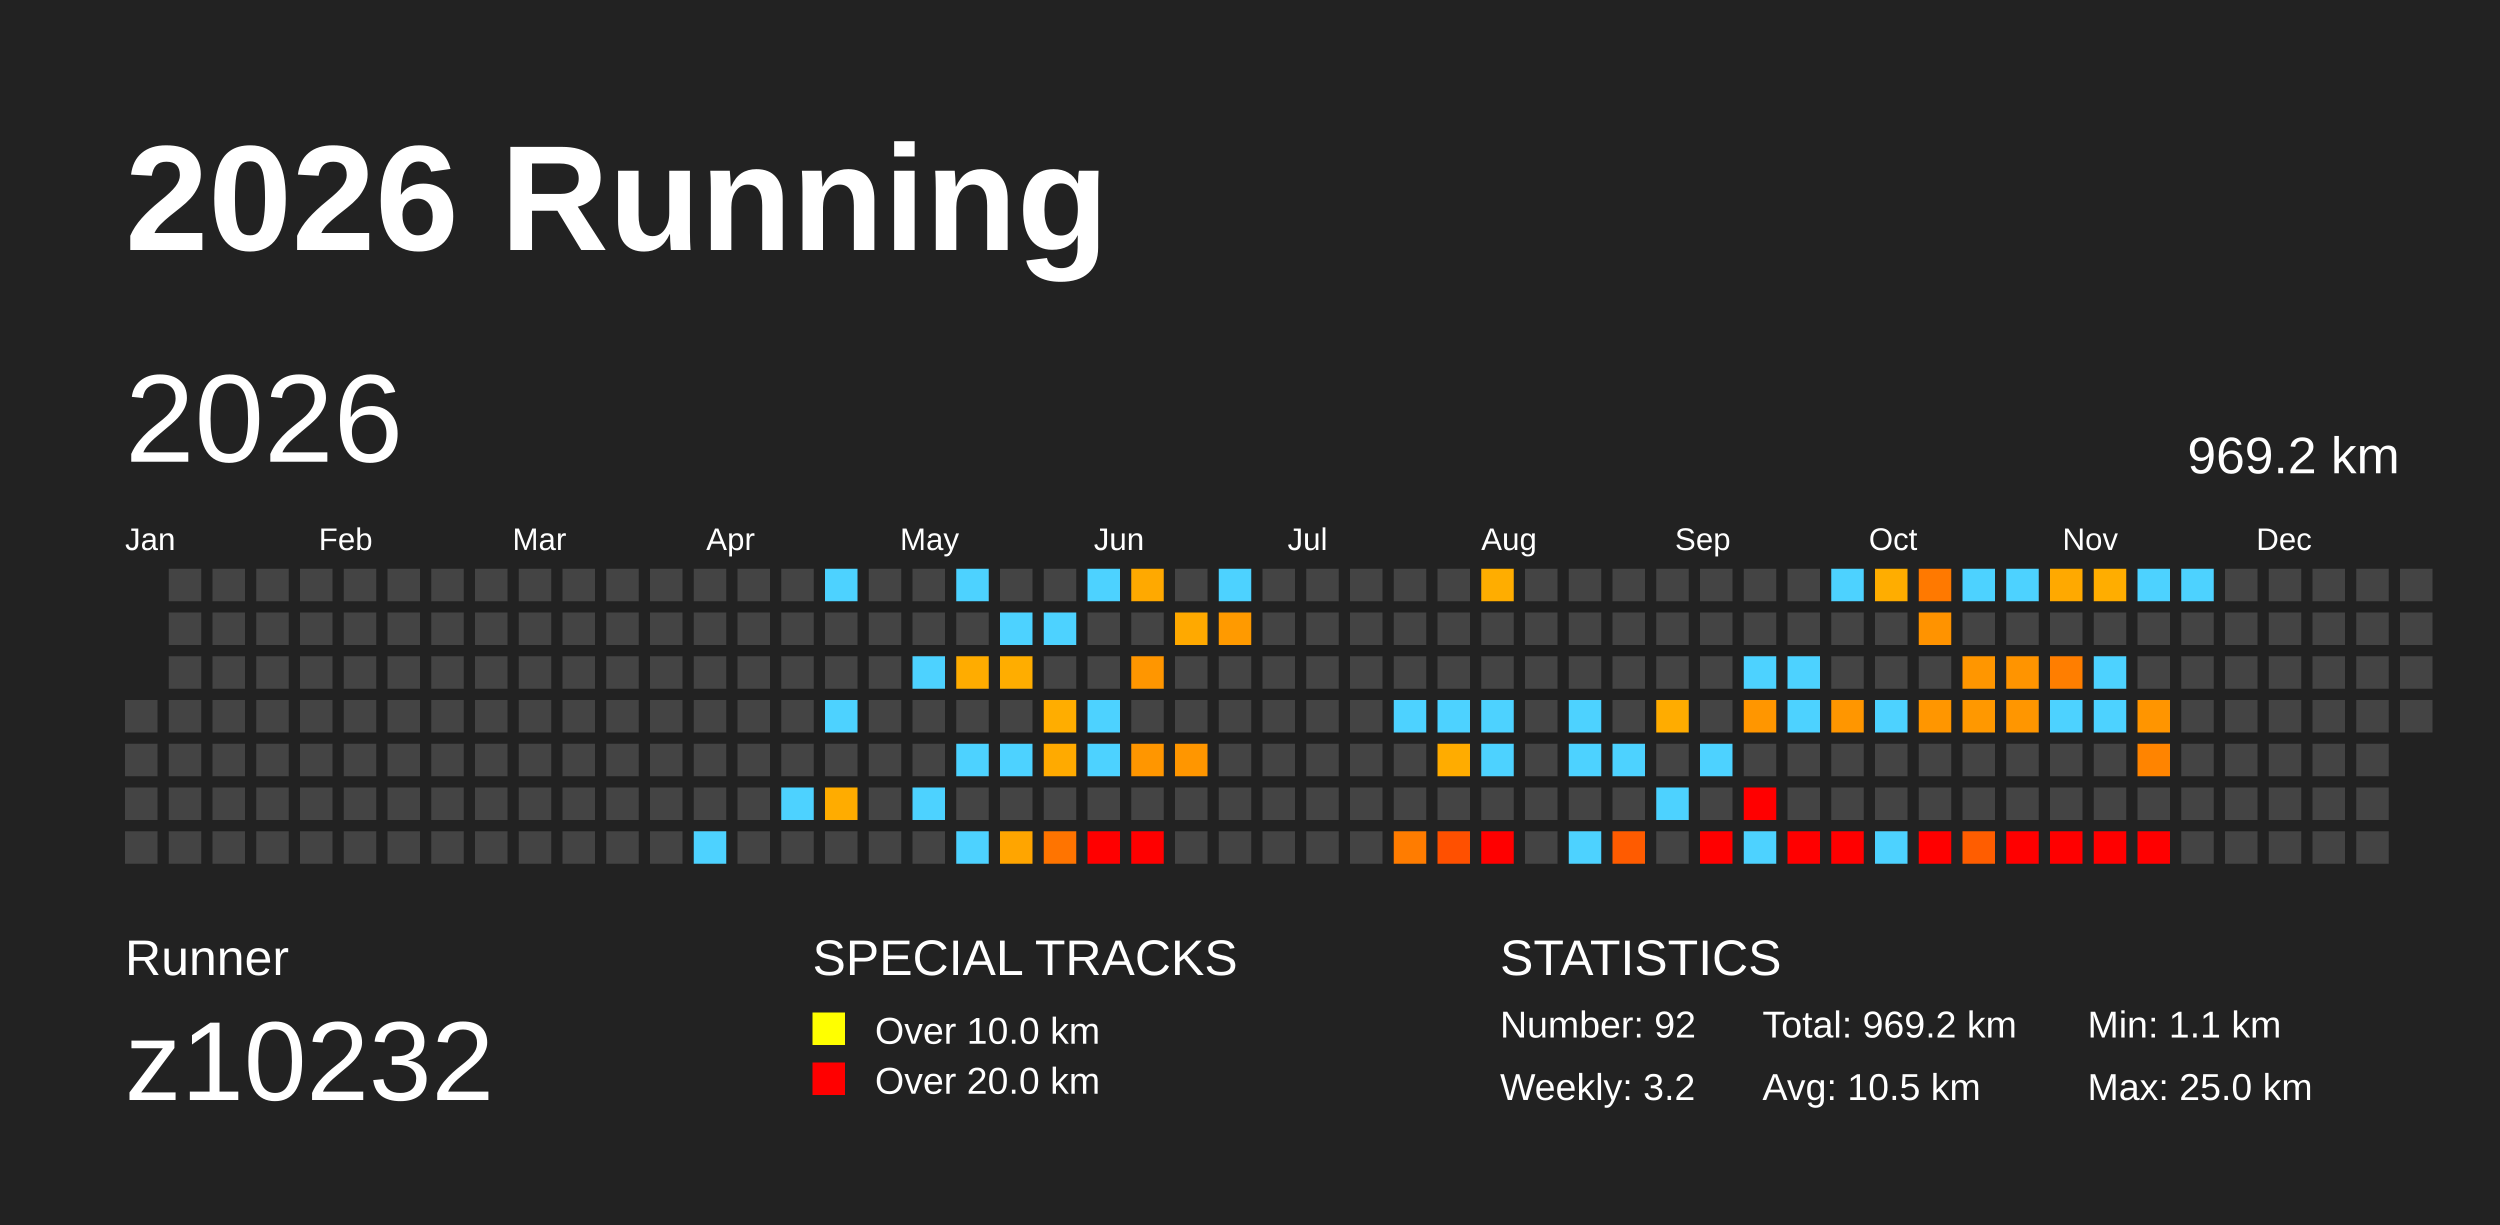
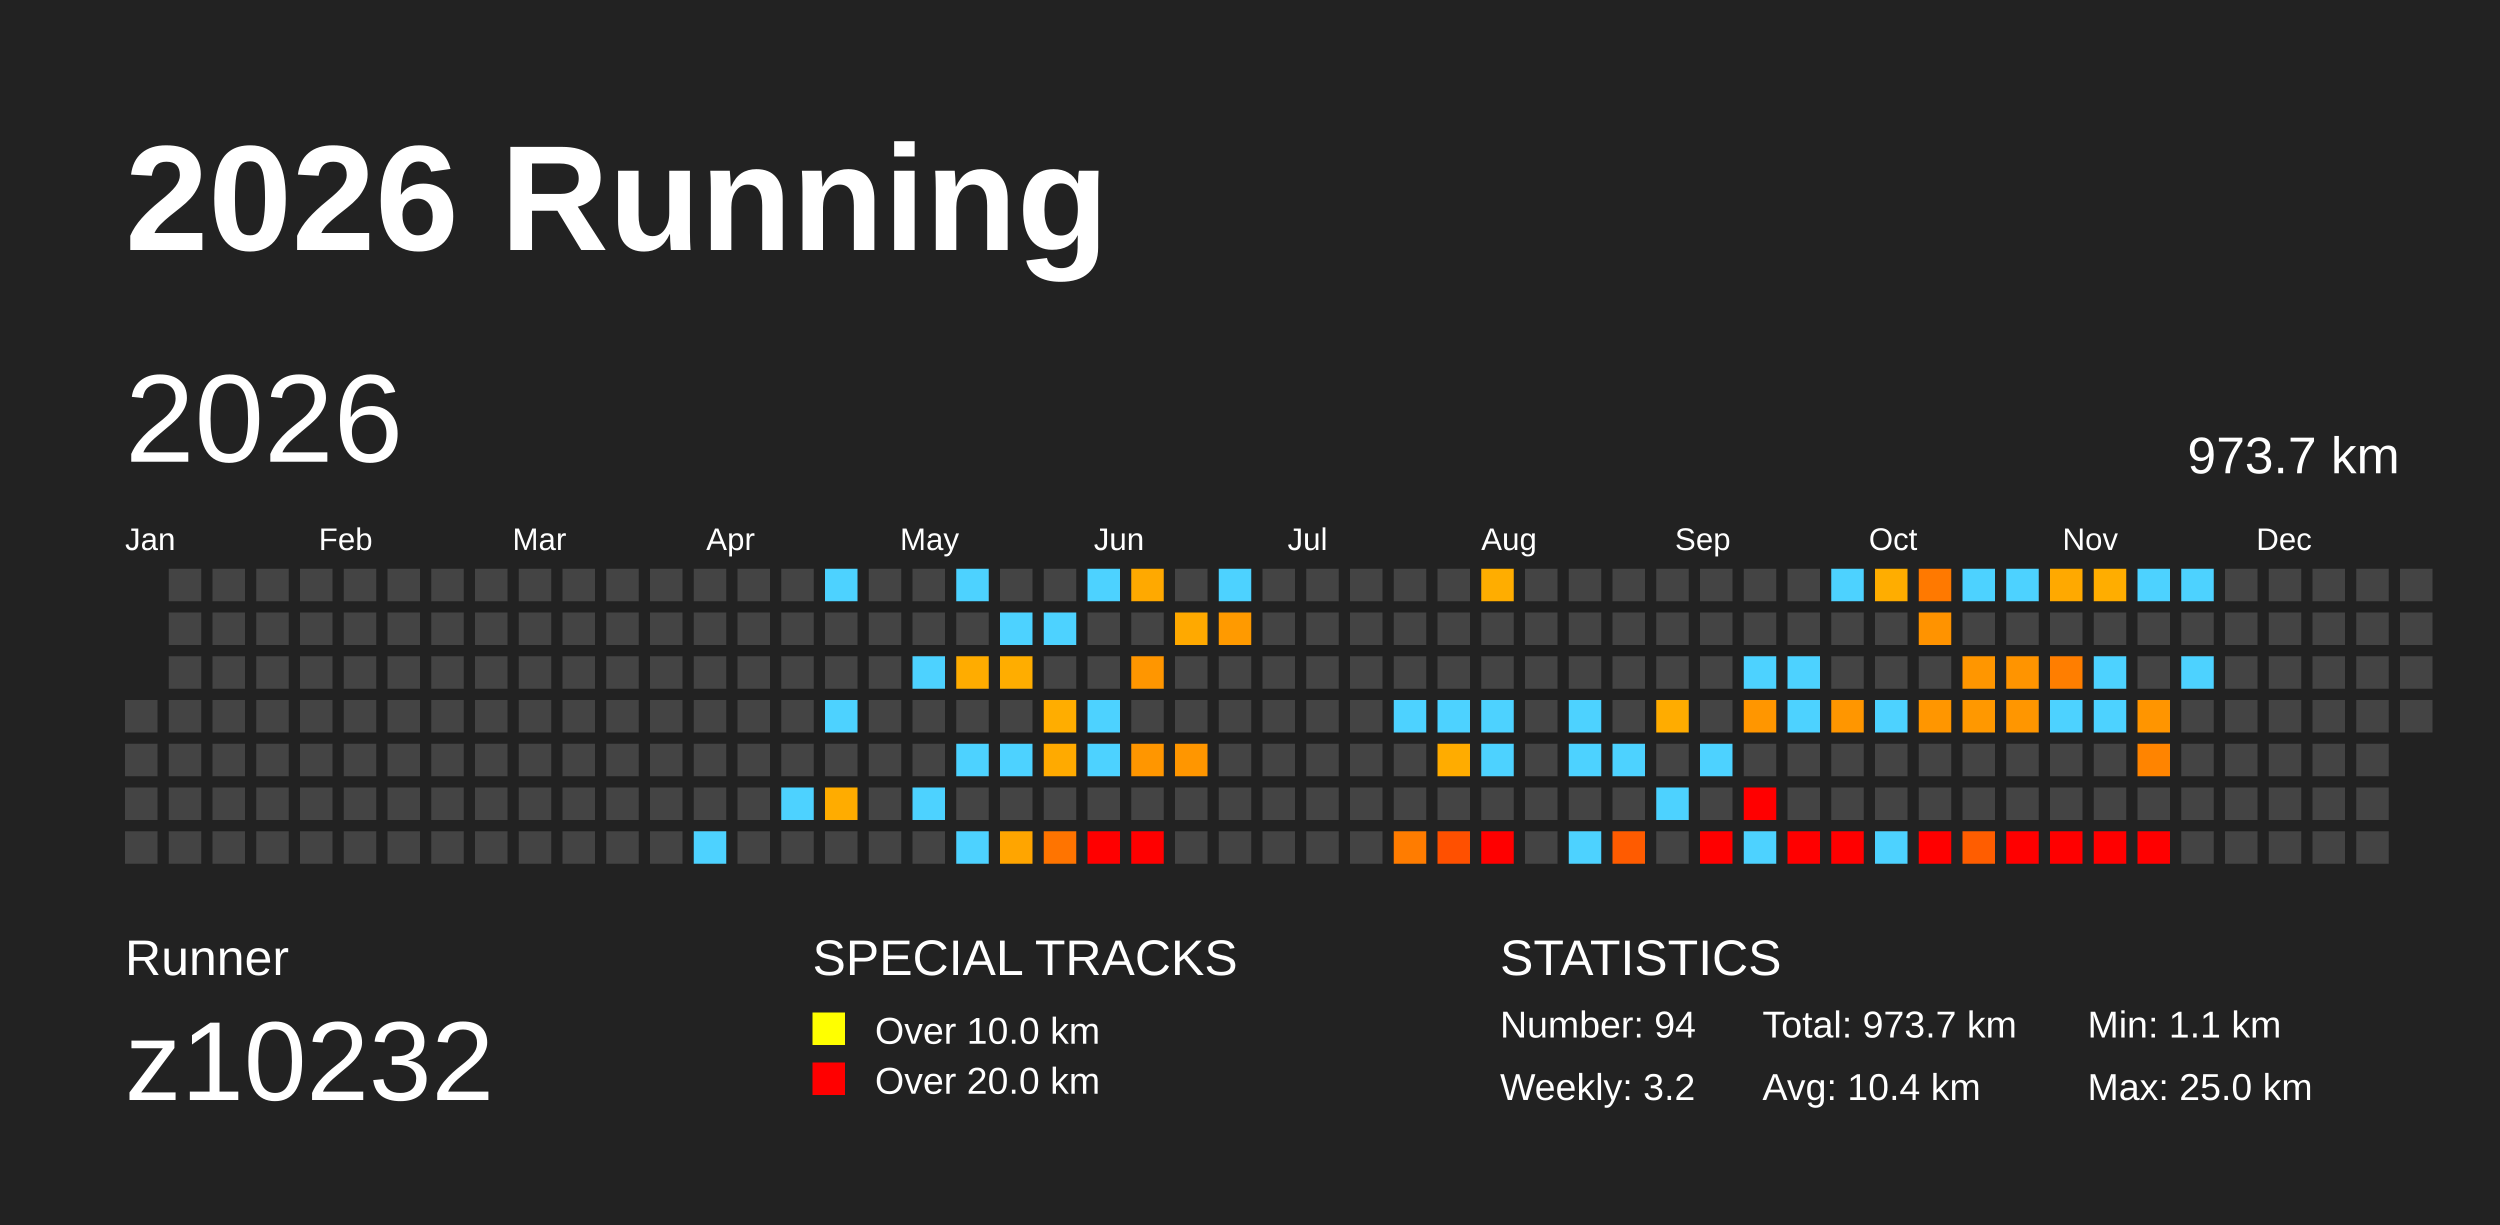
<svg xmlns="http://www.w3.org/2000/svg" baseProfile="full" height="98mm" version="1.1" viewBox="0,0,200,98" width="200mm">
  <defs>
    <pattern height="2" id="indoor-stripe" patternUnits="userSpaceOnUse" width="2">
      <line stroke="white" stroke-opacity="0.45" stroke-width="0.5" x1="0" x2="2" y1="2" y2="0" />
    </pattern>
  </defs>
  <rect fill="#222222" height="98" width="200" x="0" y="0" />
  <text fill="#FFFFFF" style="font-size:12px; font-family:Arial; font-weight:bold;" x="10" y="20">2026 Running</text>
  <text fill="#FFFFFF" style="font-size:4px; font-family:Arial" x="10" y="78">Runner</text>
  <text fill="#FFFFFF" style="font-size:9px; font-family:Arial" x="10" y="88">z10232</text>
  <text fill="#FFFFFF" style="font-size:4px; font-family:Arial" x="65" y="78">SPECIAL TRACKS</text>
  <rect fill="yellow" height="2.6" width="2.6" x="65" y="81" />
  <text fill="#FFFFFF" style="font-size:3px; font-family:Arial" x="70" y="83.5">Over 10.0 km</text>
  <rect fill="red" height="2.6" width="2.6" x="65" y="85" />
  <text fill="#FFFFFF" style="font-size:3px; font-family:Arial" x="70" y="87.5">Over 20.0 km</text>
  <text fill="#FFFFFF" style="font-size:4px; font-family:Arial" x="120" y="78">STATISTICS</text>
-   <text fill="#FFFFFF" style="font-size:3px; font-family:Arial" x="120" y="83">Number: 92</text>
+   <text fill="#FFFFFF" style="font-size:3px; font-family:Arial" x="120" y="83">Number: 94</text>
  <text fill="#FFFFFF" style="font-size:3px; font-family:Arial" x="120" y="88">Weekly: 3.2</text>
-   <text fill="#FFFFFF" style="font-size:3px; font-family:Arial" x="141" y="83">Total: 969.2 km</text>
-   <text fill="#FFFFFF" style="font-size:3px; font-family:Arial" x="141" y="88">Avg: 10.5 km</text>
+   <text fill="#FFFFFF" style="font-size:3px; font-family:Arial" x="141" y="83">Total: 973.7 km</text>
+   <text fill="#FFFFFF" style="font-size:3px; font-family:Arial" x="141" y="88">Avg: 10.4 km</text>
  <text fill="#FFFFFF" style="font-size:3px; font-family:Arial" x="167" y="83">Min: 1.1 km</text>
  <text fill="#FFFFFF" style="font-size:3px; font-family:Arial" x="167" y="88">Max: 25.0 km</text>
  <text dominant-baseline="hanging" fill="#FFFFFF" style="font-size:10.0px; font-family:Arial;" x="10" y="30">2026</text>
-   <text dominant-baseline="hanging" fill="#FFFFFF" style="font-size:4.125px; font-family:Arial;" x="175" y="35">969.2 km</text>
+   <text dominant-baseline="hanging" fill="#FFFFFF" style="font-size:4.125px; font-family:Arial;" x="175" y="35">973.7 km</text>
  <text fill="#FFFFFF" style="font-size:2.5px; font-family:Arial" x="10.0" y="44">Jan</text>
  <text fill="#FFFFFF" style="font-size:2.5px; font-family:Arial" x="25.5" y="44">Feb</text>
  <text fill="#FFFFFF" style="font-size:2.5px; font-family:Arial" x="41.0" y="44">Mar</text>
  <text fill="#FFFFFF" style="font-size:2.5px; font-family:Arial" x="56.5" y="44">Apr</text>
  <text fill="#FFFFFF" style="font-size:2.5px; font-family:Arial" x="72.0" y="44">May</text>
  <text fill="#FFFFFF" style="font-size:2.5px; font-family:Arial" x="87.5" y="44">Jun</text>
  <text fill="#FFFFFF" style="font-size:2.5px; font-family:Arial" x="103.0" y="44">Jul</text>
  <text fill="#FFFFFF" style="font-size:2.5px; font-family:Arial" x="118.5" y="44">Aug</text>
  <text fill="#FFFFFF" style="font-size:2.5px; font-family:Arial" x="134.0" y="44">Sep</text>
  <text fill="#FFFFFF" style="font-size:2.5px; font-family:Arial" x="149.5" y="44">Oct</text>
  <text fill="#FFFFFF" style="font-size:2.5px; font-family:Arial" x="165.0" y="44">Nov</text>
  <text fill="#FFFFFF" style="font-size:2.5px; font-family:Arial" x="180.5" y="44">Dec</text>
  <rect fill="#444444" height="2.6" width="2.6" x="10.0" y="56.0" />
  <rect fill="#444444" height="2.6" width="2.6" x="10.0" y="59.5" />
  <rect fill="#444444" height="2.6" width="2.6" x="10.0" y="63.0" />
  <rect fill="#444444" height="2.6" width="2.6" x="10.0" y="66.5" />
  <rect fill="#444444" height="2.6" width="2.6" x="13.5" y="45.5" />
  <rect fill="#444444" height="2.6" width="2.6" x="13.5" y="49.0" />
  <rect fill="#444444" height="2.6" width="2.6" x="13.5" y="52.5" />
  <rect fill="#444444" height="2.6" width="2.6" x="13.5" y="56.0" />
  <rect fill="#444444" height="2.6" width="2.6" x="13.5" y="59.5" />
  <rect fill="#444444" height="2.6" width="2.6" x="13.5" y="63.0" />
  <rect fill="#444444" height="2.6" width="2.6" x="13.5" y="66.5" />
  <rect fill="#444444" height="2.6" width="2.6" x="17.0" y="45.5" />
  <rect fill="#444444" height="2.6" width="2.6" x="17.0" y="49.0" />
  <rect fill="#444444" height="2.6" width="2.6" x="17.0" y="52.5" />
  <rect fill="#444444" height="2.6" width="2.6" x="17.0" y="56.0" />
  <rect fill="#444444" height="2.6" width="2.6" x="17.0" y="59.5" />
  <rect fill="#444444" height="2.6" width="2.6" x="17.0" y="63.0" />
  <rect fill="#444444" height="2.6" width="2.6" x="17.0" y="66.5" />
  <rect fill="#444444" height="2.6" width="2.6" x="20.5" y="45.5" />
  <rect fill="#444444" height="2.6" width="2.6" x="20.5" y="49.0" />
  <rect fill="#444444" height="2.6" width="2.6" x="20.5" y="52.5" />
  <rect fill="#444444" height="2.6" width="2.6" x="20.5" y="56.0" />
  <rect fill="#444444" height="2.6" width="2.6" x="20.5" y="59.5" />
  <rect fill="#444444" height="2.6" width="2.6" x="20.5" y="63.0" />
  <rect fill="#444444" height="2.6" width="2.6" x="20.5" y="66.5" />
  <rect fill="#444444" height="2.6" width="2.6" x="24.0" y="45.5" />
  <rect fill="#444444" height="2.6" width="2.6" x="24.0" y="49.0" />
  <rect fill="#444444" height="2.6" width="2.6" x="24.0" y="52.5" />
  <rect fill="#444444" height="2.6" width="2.6" x="24.0" y="56.0" />
  <rect fill="#444444" height="2.6" width="2.6" x="24.0" y="59.5" />
  <rect fill="#444444" height="2.6" width="2.6" x="24.0" y="63.0" />
  <rect fill="#444444" height="2.6" width="2.6" x="24.0" y="66.5" />
  <rect fill="#444444" height="2.6" width="2.6" x="27.5" y="45.5" />
  <rect fill="#444444" height="2.6" width="2.6" x="27.5" y="49.0" />
  <rect fill="#444444" height="2.6" width="2.6" x="27.5" y="52.5" />
  <rect fill="#444444" height="2.6" width="2.6" x="27.5" y="56.0" />
  <rect fill="#444444" height="2.6" width="2.6" x="27.5" y="59.5" />
  <rect fill="#444444" height="2.6" width="2.6" x="27.5" y="63.0" />
  <rect fill="#444444" height="2.6" width="2.6" x="27.5" y="66.5" />
  <rect fill="#444444" height="2.6" width="2.6" x="31.0" y="45.5" />
  <rect fill="#444444" height="2.6" width="2.6" x="31.0" y="49.0" />
  <rect fill="#444444" height="2.6" width="2.6" x="31.0" y="52.5" />
  <rect fill="#444444" height="2.6" width="2.6" x="31.0" y="56.0" />
  <rect fill="#444444" height="2.6" width="2.6" x="31.0" y="59.5" />
  <rect fill="#444444" height="2.6" width="2.6" x="31.0" y="63.0" />
  <rect fill="#444444" height="2.6" width="2.6" x="31.0" y="66.5" />
  <rect fill="#444444" height="2.6" width="2.6" x="34.5" y="45.5" />
  <rect fill="#444444" height="2.6" width="2.6" x="34.5" y="49.0" />
  <rect fill="#444444" height="2.6" width="2.6" x="34.5" y="52.5" />
  <rect fill="#444444" height="2.6" width="2.6" x="34.5" y="56.0" />
  <rect fill="#444444" height="2.6" width="2.6" x="34.5" y="59.5" />
  <rect fill="#444444" height="2.6" width="2.6" x="34.5" y="63.0" />
  <rect fill="#444444" height="2.6" width="2.6" x="34.5" y="66.5" />
  <rect fill="#444444" height="2.6" width="2.6" x="38.0" y="45.5" />
  <rect fill="#444444" height="2.6" width="2.6" x="38.0" y="49.0" />
  <rect fill="#444444" height="2.6" width="2.6" x="38.0" y="52.5" />
  <rect fill="#444444" height="2.6" width="2.6" x="38.0" y="56.0" />
  <rect fill="#444444" height="2.6" width="2.6" x="38.0" y="59.5" />
  <rect fill="#444444" height="2.6" width="2.6" x="38.0" y="63.0" />
  <rect fill="#444444" height="2.6" width="2.6" x="38.0" y="66.5" />
  <rect fill="#444444" height="2.6" width="2.6" x="41.5" y="45.5" />
  <rect fill="#444444" height="2.6" width="2.6" x="41.5" y="49.0" />
  <rect fill="#444444" height="2.6" width="2.6" x="41.5" y="52.5" />
  <rect fill="#444444" height="2.6" width="2.6" x="41.5" y="56.0" />
  <rect fill="#444444" height="2.6" width="2.6" x="41.5" y="59.5" />
  <rect fill="#444444" height="2.6" width="2.6" x="41.5" y="63.0" />
  <rect fill="#444444" height="2.6" width="2.6" x="41.5" y="66.5" />
  <rect fill="#444444" height="2.6" width="2.6" x="45.0" y="45.5" />
  <rect fill="#444444" height="2.6" width="2.6" x="45.0" y="49.0" />
  <rect fill="#444444" height="2.6" width="2.6" x="45.0" y="52.5" />
  <rect fill="#444444" height="2.6" width="2.6" x="45.0" y="56.0" />
  <rect fill="#444444" height="2.6" width="2.6" x="45.0" y="59.5" />
  <rect fill="#444444" height="2.6" width="2.6" x="45.0" y="63.0" />
  <rect fill="#444444" height="2.6" width="2.6" x="45.0" y="66.5" />
  <rect fill="#444444" height="2.6" width="2.6" x="48.5" y="45.5" />
  <rect fill="#444444" height="2.6" width="2.6" x="48.5" y="49.0" />
  <rect fill="#444444" height="2.6" width="2.6" x="48.5" y="52.5" />
  <rect fill="#444444" height="2.6" width="2.6" x="48.5" y="56.0" />
  <rect fill="#444444" height="2.6" width="2.6" x="48.5" y="59.5" />
  <rect fill="#444444" height="2.6" width="2.6" x="48.5" y="63.0" />
  <rect fill="#444444" height="2.6" width="2.6" x="48.5" y="66.5" />
  <rect fill="#444444" height="2.6" width="2.6" x="52.0" y="45.5" />
  <rect fill="#444444" height="2.6" width="2.6" x="52.0" y="49.0" />
  <rect fill="#444444" height="2.6" width="2.6" x="52.0" y="52.5" />
  <rect fill="#444444" height="2.6" width="2.6" x="52.0" y="56.0" />
  <rect fill="#444444" height="2.6" width="2.6" x="52.0" y="59.5" />
  <rect fill="#444444" height="2.6" width="2.6" x="52.0" y="63.0" />
  <rect fill="#444444" height="2.6" width="2.6" x="52.0" y="66.5" />
  <rect fill="#444444" height="2.6" width="2.6" x="55.5" y="45.5" />
  <rect fill="#444444" height="2.6" width="2.6" x="55.5" y="49.0" />
  <rect fill="#444444" height="2.6" width="2.6" x="55.5" y="52.5" />
  <rect fill="#444444" height="2.6" width="2.6" x="55.5" y="56.0" />
  <rect fill="#444444" height="2.6" width="2.6" x="55.5" y="59.5" />
  <rect fill="#444444" height="2.6" width="2.6" x="55.5" y="63.0" />
  <rect fill="#4dd2ff" height="2.6" width="2.6" x="55.5" y="66.5" />
  <rect fill="#444444" height="2.6" width="2.6" x="59.0" y="45.5" />
  <rect fill="#444444" height="2.6" width="2.6" x="59.0" y="49.0" />
  <rect fill="#444444" height="2.6" width="2.6" x="59.0" y="52.5" />
  <rect fill="#444444" height="2.6" width="2.6" x="59.0" y="56.0" />
  <rect fill="#444444" height="2.6" width="2.6" x="59.0" y="59.5" />
  <rect fill="#444444" height="2.6" width="2.6" x="59.0" y="63.0" />
  <rect fill="#444444" height="2.6" width="2.6" x="59.0" y="66.5" />
  <rect fill="#444444" height="2.6" width="2.6" x="62.5" y="45.5" />
  <rect fill="#444444" height="2.6" width="2.6" x="62.5" y="49.0" />
  <rect fill="#444444" height="2.6" width="2.6" x="62.5" y="52.5" />
  <rect fill="#444444" height="2.6" width="2.6" x="62.5" y="56.0" />
  <rect fill="#444444" height="2.6" width="2.6" x="62.5" y="59.5" />
  <rect fill="#4dd2ff" height="2.6" width="2.6" x="62.5" y="63.0" />
  <rect fill="#444444" height="2.6" width="2.6" x="62.5" y="66.5" />
  <rect fill="#4dd2ff" height="2.6" width="2.6" x="66.0" y="45.5" />
  <rect fill="#444444" height="2.6" width="2.6" x="66.0" y="49.0" />
  <rect fill="#444444" height="2.6" width="2.6" x="66.0" y="52.5" />
  <rect fill="#4dd2ff" height="2.6" width="2.6" x="66.0" y="56.0" />
  <rect fill="#444444" height="2.6" width="2.6" x="66.0" y="59.5" />
  <rect fill="#ffac00" height="2.6" width="2.6" x="66.0" y="63.0" />
  <rect fill="#444444" height="2.6" width="2.6" x="66.0" y="66.5" />
  <rect fill="#444444" height="2.6" width="2.6" x="69.5" y="45.5" />
  <rect fill="#444444" height="2.6" width="2.6" x="69.5" y="49.0" />
  <rect fill="#444444" height="2.6" width="2.6" x="69.5" y="52.5" />
  <rect fill="#444444" height="2.6" width="2.6" x="69.5" y="56.0" />
  <rect fill="#444444" height="2.6" width="2.6" x="69.5" y="59.5" />
  <rect fill="#444444" height="2.6" width="2.6" x="69.5" y="63.0" />
  <rect fill="#444444" height="2.6" width="2.6" x="69.5" y="66.5" />
  <rect fill="#444444" height="2.6" width="2.6" x="73.0" y="45.5" />
  <rect fill="#444444" height="2.6" width="2.6" x="73.0" y="49.0" />
  <rect fill="#4dd2ff" height="2.6" width="2.6" x="73.0" y="52.5" />
  <rect fill="#444444" height="2.6" width="2.6" x="73.0" y="56.0" />
  <rect fill="#444444" height="2.6" width="2.6" x="73.0" y="59.5" />
  <rect fill="#4dd2ff" height="2.6" width="2.6" x="73.0" y="63.0" />
  <rect fill="#444444" height="2.6" width="2.6" x="73.0" y="66.5" />
  <rect fill="#4dd2ff" height="2.6" width="2.6" x="76.5" y="45.5" />
  <rect fill="#444444" height="2.6" width="2.6" x="76.5" y="49.0" />
  <rect fill="#ffac00" height="2.6" width="2.6" x="76.5" y="52.5" />
  <rect fill="#444444" height="2.6" width="2.6" x="76.5" y="56.0" />
  <rect fill="#4dd2ff" height="2.6" width="2.6" x="76.5" y="59.5" />
  <rect fill="#444444" height="2.6" width="2.6" x="76.5" y="63.0" />
  <rect fill="#4dd2ff" height="2.6" width="2.6" x="76.5" y="66.5" />
  <rect fill="#444444" height="2.6" width="2.6" x="80.0" y="45.5" />
  <rect fill="#4dd2ff" height="2.6" width="2.6" x="80.0" y="49.0" />
  <rect fill="#ffad00" height="2.6" width="2.6" x="80.0" y="52.5" />
  <rect fill="#444444" height="2.6" width="2.6" x="80.0" y="56.0" />
  <rect fill="#4dd2ff" height="2.6" width="2.6" x="80.0" y="59.5" />
  <rect fill="#444444" height="2.6" width="2.6" x="80.0" y="63.0" />
  <rect fill="#ffa500" height="2.6" width="2.6" x="80.0" y="66.5" />
  <rect fill="#444444" height="2.6" width="2.6" x="83.5" y="45.5" />
  <rect fill="#4dd2ff" height="2.6" width="2.6" x="83.5" y="49.0" />
  <rect fill="#444444" height="2.6" width="2.6" x="83.5" y="52.5" />
  <rect fill="#ffad00" height="2.6" width="2.6" x="83.5" y="56.0" />
  <rect fill="#ffaa00" height="2.6" width="2.6" x="83.5" y="59.5" />
  <rect fill="#444444" height="2.6" width="2.6" x="83.5" y="63.0" />
  <rect fill="#ff7400" height="2.6" width="2.6" x="83.5" y="66.5" />
  <rect fill="#4dd2ff" height="2.6" width="2.6" x="87.0" y="45.5" />
  <rect fill="#444444" height="2.6" width="2.6" x="87.0" y="49.0" />
  <rect fill="#444444" height="2.6" width="2.6" x="87.0" y="52.5" />
  <rect fill="#4dd2ff" height="2.6" width="2.6" x="87.0" y="56.0" />
  <rect fill="#4dd2ff" height="2.6" width="2.6" x="87.0" y="59.5" />
  <rect fill="#444444" height="2.6" width="2.6" x="87.0" y="63.0" />
  <rect fill="red" height="2.6" width="2.6" x="87.0" y="66.5" />
  <rect fill="#ffa900" height="2.6" width="2.6" x="90.5" y="45.5" />
  <rect fill="#444444" height="2.6" width="2.6" x="90.5" y="49.0" />
  <rect fill="#ff9600" height="2.6" width="2.6" x="90.5" y="52.5" />
  <rect fill="#444444" height="2.6" width="2.6" x="90.5" y="56.0" />
  <rect fill="#ff9600" height="2.6" width="2.6" x="90.5" y="59.5" />
  <rect fill="#444444" height="2.6" width="2.6" x="90.5" y="63.0" />
  <rect fill="red" height="2.6" width="2.6" x="90.5" y="66.5" />
  <rect fill="#444444" height="2.6" width="2.6" x="94.0" y="45.5" />
  <rect fill="#ffa900" height="2.6" width="2.6" x="94.0" y="49.0" />
  <rect fill="#444444" height="2.6" width="2.6" x="94.0" y="52.5" />
  <rect fill="#444444" height="2.6" width="2.6" x="94.0" y="56.0" />
  <rect fill="#ff9600" height="2.6" width="2.6" x="94.0" y="59.5" />
  <rect fill="#444444" height="2.6" width="2.6" x="94.0" y="63.0" />
  <rect fill="#444444" height="2.6" width="2.6" x="94.0" y="66.5" />
  <rect fill="#4dd2ff" height="2.6" width="2.6" x="97.5" y="45.5" />
  <rect fill="#ff9a00" height="2.6" width="2.6" x="97.5" y="49.0" />
  <rect fill="#444444" height="2.6" width="2.6" x="97.5" y="52.5" />
  <rect fill="#444444" height="2.6" width="2.6" x="97.5" y="56.0" />
  <rect fill="#444444" height="2.6" width="2.6" x="97.5" y="59.5" />
  <rect fill="#444444" height="2.6" width="2.6" x="97.5" y="63.0" />
  <rect fill="#444444" height="2.6" width="2.6" x="97.5" y="66.5" />
  <rect fill="#444444" height="2.6" width="2.6" x="101.0" y="45.5" />
  <rect fill="#444444" height="2.6" width="2.6" x="101.0" y="49.0" />
  <rect fill="#444444" height="2.6" width="2.6" x="101.0" y="52.5" />
  <rect fill="#444444" height="2.6" width="2.6" x="101.0" y="56.0" />
  <rect fill="#444444" height="2.6" width="2.6" x="101.0" y="59.5" />
  <rect fill="#444444" height="2.6" width="2.6" x="101.0" y="63.0" />
  <rect fill="#444444" height="2.6" width="2.6" x="101.0" y="66.5" />
  <rect fill="#444444" height="2.6" width="2.6" x="104.5" y="45.5" />
  <rect fill="#444444" height="2.6" width="2.6" x="104.5" y="49.0" />
  <rect fill="#444444" height="2.6" width="2.6" x="104.5" y="52.5" />
  <rect fill="#444444" height="2.6" width="2.6" x="104.5" y="56.0" />
  <rect fill="#444444" height="2.6" width="2.6" x="104.5" y="59.5" />
  <rect fill="#444444" height="2.6" width="2.6" x="104.5" y="63.0" />
  <rect fill="#444444" height="2.6" width="2.6" x="104.5" y="66.5" />
  <rect fill="#444444" height="2.6" width="2.6" x="108.0" y="45.5" />
  <rect fill="#444444" height="2.6" width="2.6" x="108.0" y="49.0" />
  <rect fill="#444444" height="2.6" width="2.6" x="108.0" y="52.5" />
  <rect fill="#444444" height="2.6" width="2.6" x="108.0" y="56.0" />
  <rect fill="#444444" height="2.6" width="2.6" x="108.0" y="59.5" />
  <rect fill="#444444" height="2.6" width="2.6" x="108.0" y="63.0" />
  <rect fill="#444444" height="2.6" width="2.6" x="108.0" y="66.5" />
  <rect fill="#444444" height="2.6" width="2.6" x="111.5" y="45.5" />
  <rect fill="#444444" height="2.6" width="2.6" x="111.5" y="49.0" />
  <rect fill="#444444" height="2.6" width="2.6" x="111.5" y="52.5" />
  <rect fill="#4dd2ff" height="2.6" width="2.6" x="111.5" y="56.0" />
  <rect fill="#444444" height="2.6" width="2.6" x="111.5" y="59.5" />
  <rect fill="#444444" height="2.6" width="2.6" x="111.5" y="63.0" />
  <rect fill="#ff7c00" height="2.6" width="2.6" x="111.5" y="66.5" />
  <rect fill="#444444" height="2.6" width="2.6" x="115.0" y="45.5" />
  <rect fill="#444444" height="2.6" width="2.6" x="115.0" y="49.0" />
  <rect fill="#444444" height="2.6" width="2.6" x="115.0" y="52.5" />
  <rect fill="#4dd2ff" height="2.6" width="2.6" x="115.0" y="56.0" />
  <rect fill="#ffac00" height="2.6" width="2.6" x="115.0" y="59.5" />
  <rect fill="#444444" height="2.6" width="2.6" x="115.0" y="63.0" />
  <rect fill="#ff5000" height="2.6" width="2.6" x="115.0" y="66.5" />
  <rect fill="#ffad00" height="2.6" width="2.6" x="118.5" y="45.5" />
  <rect fill="#444444" height="2.6" width="2.6" x="118.5" y="49.0" />
  <rect fill="#444444" height="2.6" width="2.6" x="118.5" y="52.5" />
  <rect fill="#4dd2ff" height="2.6" width="2.6" x="118.5" y="56.0" />
  <rect fill="#4dd2ff" height="2.6" width="2.6" x="118.5" y="59.5" />
  <rect fill="#444444" height="2.6" width="2.6" x="118.5" y="63.0" />
  <rect fill="red" height="2.6" width="2.6" x="118.5" y="66.5" />
  <rect fill="#444444" height="2.6" width="2.6" x="122.0" y="45.5" />
  <rect fill="#444444" height="2.6" width="2.6" x="122.0" y="49.0" />
  <rect fill="#444444" height="2.6" width="2.6" x="122.0" y="52.5" />
  <rect fill="#444444" height="2.6" width="2.6" x="122.0" y="56.0" />
  <rect fill="#444444" height="2.6" width="2.6" x="122.0" y="59.5" />
  <rect fill="#444444" height="2.6" width="2.6" x="122.0" y="63.0" />
  <rect fill="#444444" height="2.6" width="2.6" x="122.0" y="66.5" />
  <rect fill="#444444" height="2.6" width="2.6" x="125.5" y="45.5" />
  <rect fill="#444444" height="2.6" width="2.6" x="125.5" y="49.0" />
  <rect fill="#444444" height="2.6" width="2.6" x="125.5" y="52.5" />
  <rect fill="#4dd2ff" height="2.6" width="2.6" x="125.5" y="56.0" />
  <rect fill="#4dd2ff" height="2.6" width="2.6" x="125.5" y="59.5" />
  <rect fill="#444444" height="2.6" width="2.6" x="125.5" y="63.0" />
  <rect fill="#4dd2ff" height="2.6" width="2.6" x="125.5" y="66.5" />
  <rect fill="#444444" height="2.6" width="2.6" x="129.0" y="45.5" />
  <rect fill="#444444" height="2.6" width="2.6" x="129.0" y="49.0" />
  <rect fill="#444444" height="2.6" width="2.6" x="129.0" y="52.5" />
  <rect fill="#444444" height="2.6" width="2.6" x="129.0" y="56.0" />
  <rect fill="#4dd2ff" height="2.6" width="2.6" x="129.0" y="59.5" />
  <rect fill="#444444" height="2.6" width="2.6" x="129.0" y="63.0" />
  <rect fill="#ff5b00" height="2.6" width="2.6" x="129.0" y="66.5" />
  <rect fill="#444444" height="2.6" width="2.6" x="132.5" y="45.5" />
  <rect fill="#444444" height="2.6" width="2.6" x="132.5" y="49.0" />
  <rect fill="#444444" height="2.6" width="2.6" x="132.5" y="52.5" />
  <rect fill="#ffac00" height="2.6" width="2.6" x="132.5" y="56.0" />
  <rect fill="#444444" height="2.6" width="2.6" x="132.5" y="59.5" />
  <rect fill="#4dd2ff" height="2.6" width="2.6" x="132.5" y="63.0" />
  <rect fill="#444444" height="2.6" width="2.6" x="132.5" y="66.5" />
  <rect fill="#444444" height="2.6" width="2.6" x="136.0" y="45.5" />
  <rect fill="#444444" height="2.6" width="2.6" x="136.0" y="49.0" />
  <rect fill="#444444" height="2.6" width="2.6" x="136.0" y="52.5" />
  <rect fill="#444444" height="2.6" width="2.6" x="136.0" y="56.0" />
  <rect fill="#4dd2ff" height="2.6" width="2.6" x="136.0" y="59.5" />
  <rect fill="#444444" height="2.6" width="2.6" x="136.0" y="63.0" />
  <rect fill="red" height="2.6" width="2.6" x="136.0" y="66.5" />
  <rect fill="#444444" height="2.6" width="2.6" x="139.5" y="45.5" />
  <rect fill="#444444" height="2.6" width="2.6" x="139.5" y="49.0" />
  <rect fill="#4dd2ff" height="2.6" width="2.6" x="139.5" y="52.5" />
  <rect fill="#ff9600" height="2.6" width="2.6" x="139.5" y="56.0" />
  <rect fill="#444444" height="2.6" width="2.6" x="139.5" y="59.5" />
  <rect fill="red" height="2.6" width="2.6" x="139.5" y="63.0" />
  <rect fill="#4dd2ff" height="2.6" width="2.6" x="139.5" y="66.5" />
  <rect fill="#444444" height="2.6" width="2.6" x="143.0" y="45.5" />
  <rect fill="#444444" height="2.6" width="2.6" x="143.0" y="49.0" />
  <rect fill="#4dd2ff" height="2.6" width="2.6" x="143.0" y="52.5" />
  <rect fill="#4dd2ff" height="2.6" width="2.6" x="143.0" y="56.0" />
  <rect fill="#444444" height="2.6" width="2.6" x="143.0" y="59.5" />
  <rect fill="#444444" height="2.6" width="2.6" x="143.0" y="63.0" />
  <rect fill="red" height="2.6" width="2.6" x="143.0" y="66.5" />
  <rect fill="#4dd2ff" height="2.6" width="2.6" x="146.5" y="45.5" />
  <rect fill="#444444" height="2.6" width="2.6" x="146.5" y="49.0" />
  <rect fill="#444444" height="2.6" width="2.6" x="146.5" y="52.5" />
  <rect fill="#ff9600" height="2.6" width="2.6" x="146.5" y="56.0" />
  <rect fill="#444444" height="2.6" width="2.6" x="146.5" y="59.5" />
  <rect fill="#444444" height="2.6" width="2.6" x="146.5" y="63.0" />
  <rect fill="red" height="2.6" width="2.6" x="146.5" y="66.5" />
  <rect fill="#ffad00" height="2.6" width="2.6" x="150.0" y="45.5" />
  <rect fill="#444444" height="2.6" width="2.6" x="150.0" y="49.0" />
  <rect fill="#444444" height="2.6" width="2.6" x="150.0" y="52.5" />
  <rect fill="#4dd2ff" height="2.6" width="2.6" x="150.0" y="56.0" />
  <rect fill="#444444" height="2.6" width="2.6" x="150.0" y="59.5" />
  <rect fill="#444444" height="2.6" width="2.6" x="150.0" y="63.0" />
  <rect fill="#4dd2ff" height="2.6" width="2.6" x="150.0" y="66.5" />
  <rect fill="#ff7900" height="2.6" width="2.6" x="153.5" y="45.5" />
  <rect fill="#ff9300" height="2.6" width="2.6" x="153.5" y="49.0" />
  <rect fill="#444444" height="2.6" width="2.6" x="153.5" y="52.5" />
  <rect fill="#ff9600" height="2.6" width="2.6" x="153.5" y="56.0" />
  <rect fill="#444444" height="2.6" width="2.6" x="153.5" y="59.5" />
  <rect fill="#444444" height="2.6" width="2.6" x="153.5" y="63.0" />
  <rect fill="red" height="2.6" width="2.6" x="153.5" y="66.5" />
  <rect fill="#4dd2ff" height="2.6" width="2.6" x="157.0" y="45.5" />
  <rect fill="#444444" height="2.6" width="2.6" x="157.0" y="49.0" />
  <rect fill="#ff9600" height="2.6" width="2.6" x="157.0" y="52.5" />
  <rect fill="#ff9800" height="2.6" width="2.6" x="157.0" y="56.0" />
  <rect fill="#444444" height="2.6" width="2.6" x="157.0" y="59.5" />
  <rect fill="#444444" height="2.6" width="2.6" x="157.0" y="63.0" />
  <rect fill="#ff5d00" height="2.6" width="2.6" x="157.0" y="66.5" />
  <rect fill="#4dd2ff" height="2.6" width="2.6" x="160.5" y="45.5" />
  <rect fill="#444444" height="2.6" width="2.6" x="160.5" y="49.0" />
  <rect fill="#ff9400" height="2.6" width="2.6" x="160.5" y="52.5" />
  <rect fill="#ff9600" height="2.6" width="2.6" x="160.5" y="56.0" />
  <rect fill="#444444" height="2.6" width="2.6" x="160.5" y="59.5" />
  <rect fill="#444444" height="2.6" width="2.6" x="160.5" y="63.0" />
  <rect fill="red" height="2.6" width="2.6" x="160.5" y="66.5" />
  <rect fill="#ffa900" height="2.6" width="2.6" x="164.0" y="45.5" />
  <rect fill="#444444" height="2.6" width="2.6" x="164.0" y="49.0" />
  <rect fill="#ff7e00" height="2.6" width="2.6" x="164.0" y="52.5" />
  <rect fill="#4dd2ff" height="2.6" width="2.6" x="164.0" y="56.0" />
  <rect fill="#444444" height="2.6" width="2.6" x="164.0" y="59.5" />
  <rect fill="#444444" height="2.6" width="2.6" x="164.0" y="63.0" />
  <rect fill="red" height="2.6" width="2.6" x="164.0" y="66.5" />
  <rect fill="#ffad00" height="2.6" width="2.6" x="167.5" y="45.5" />
  <rect fill="#444444" height="2.6" width="2.6" x="167.5" y="49.0" />
  <rect fill="#4dd2ff" height="2.6" width="2.6" x="167.5" y="52.5" />
  <rect fill="#4dd2ff" height="2.6" width="2.6" x="167.5" y="56.0" />
  <rect fill="#444444" height="2.6" width="2.6" x="167.5" y="59.5" />
  <rect fill="#444444" height="2.6" width="2.6" x="167.5" y="63.0" />
  <rect fill="red" height="2.6" width="2.6" x="167.5" y="66.5" />
  <rect fill="#4dd2ff" height="2.6" width="2.6" x="171.0" y="45.5" />
  <rect fill="#444444" height="2.6" width="2.6" x="171.0" y="49.0" />
  <rect fill="#444444" height="2.6" width="2.6" x="171.0" y="52.5" />
  <rect fill="#ff9500" height="2.6" width="2.6" x="171.0" y="56.0" />
  <rect fill="#ff8400" height="2.6" width="2.6" x="171.0" y="59.5" />
  <rect fill="#444444" height="2.6" width="2.6" x="171.0" y="63.0" />
  <rect fill="red" height="2.6" width="2.6" x="171.0" y="66.5" />
  <rect fill="#4dd2ff" height="2.6" width="2.6" x="174.5" y="45.5" />
  <rect fill="#444444" height="2.6" width="2.6" x="174.5" y="49.0" />
-   <rect fill="#444444" height="2.6" width="2.6" x="174.5" y="52.5" />
+   <rect fill="#4dd2ff" height="2.6" width="2.6" x="174.5" y="52.5" />
  <rect fill="#444444" height="2.6" width="2.6" x="174.5" y="56.0" />
  <rect fill="#444444" height="2.6" width="2.6" x="174.5" y="59.5" />
  <rect fill="#444444" height="2.6" width="2.6" x="174.5" y="63.0" />
  <rect fill="#444444" height="2.6" width="2.6" x="174.5" y="66.5" />
  <rect fill="#444444" height="2.6" width="2.6" x="178.0" y="45.5" />
  <rect fill="#444444" height="2.6" width="2.6" x="178.0" y="49.0" />
  <rect fill="#444444" height="2.6" width="2.6" x="178.0" y="52.5" />
  <rect fill="#444444" height="2.6" width="2.6" x="178.0" y="56.0" />
  <rect fill="#444444" height="2.6" width="2.6" x="178.0" y="59.5" />
  <rect fill="#444444" height="2.6" width="2.6" x="178.0" y="63.0" />
  <rect fill="#444444" height="2.6" width="2.6" x="178.0" y="66.5" />
  <rect fill="#444444" height="2.6" width="2.6" x="181.5" y="45.5" />
  <rect fill="#444444" height="2.6" width="2.6" x="181.5" y="49.0" />
  <rect fill="#444444" height="2.6" width="2.6" x="181.5" y="52.5" />
  <rect fill="#444444" height="2.6" width="2.6" x="181.5" y="56.0" />
  <rect fill="#444444" height="2.6" width="2.6" x="181.5" y="59.5" />
  <rect fill="#444444" height="2.6" width="2.6" x="181.5" y="63.0" />
  <rect fill="#444444" height="2.6" width="2.6" x="181.5" y="66.5" />
  <rect fill="#444444" height="2.6" width="2.6" x="185.0" y="45.5" />
  <rect fill="#444444" height="2.6" width="2.6" x="185.0" y="49.0" />
  <rect fill="#444444" height="2.6" width="2.6" x="185.0" y="52.5" />
  <rect fill="#444444" height="2.6" width="2.6" x="185.0" y="56.0" />
  <rect fill="#444444" height="2.6" width="2.6" x="185.0" y="59.5" />
  <rect fill="#444444" height="2.6" width="2.6" x="185.0" y="63.0" />
  <rect fill="#444444" height="2.6" width="2.6" x="185.0" y="66.5" />
  <rect fill="#444444" height="2.6" width="2.6" x="188.5" y="45.5" />
  <rect fill="#444444" height="2.6" width="2.6" x="188.5" y="49.0" />
  <rect fill="#444444" height="2.6" width="2.6" x="188.5" y="52.5" />
  <rect fill="#444444" height="2.6" width="2.6" x="188.5" y="56.0" />
  <rect fill="#444444" height="2.6" width="2.6" x="188.5" y="59.5" />
  <rect fill="#444444" height="2.6" width="2.6" x="188.5" y="63.0" />
  <rect fill="#444444" height="2.6" width="2.6" x="188.5" y="66.5" />
  <rect fill="#444444" height="2.6" width="2.6" x="192.0" y="45.5" />
  <rect fill="#444444" height="2.6" width="2.6" x="192.0" y="49.0" />
  <rect fill="#444444" height="2.6" width="2.6" x="192.0" y="52.5" />
  <rect fill="#444444" height="2.6" width="2.6" x="192.0" y="56.0" />
</svg>
